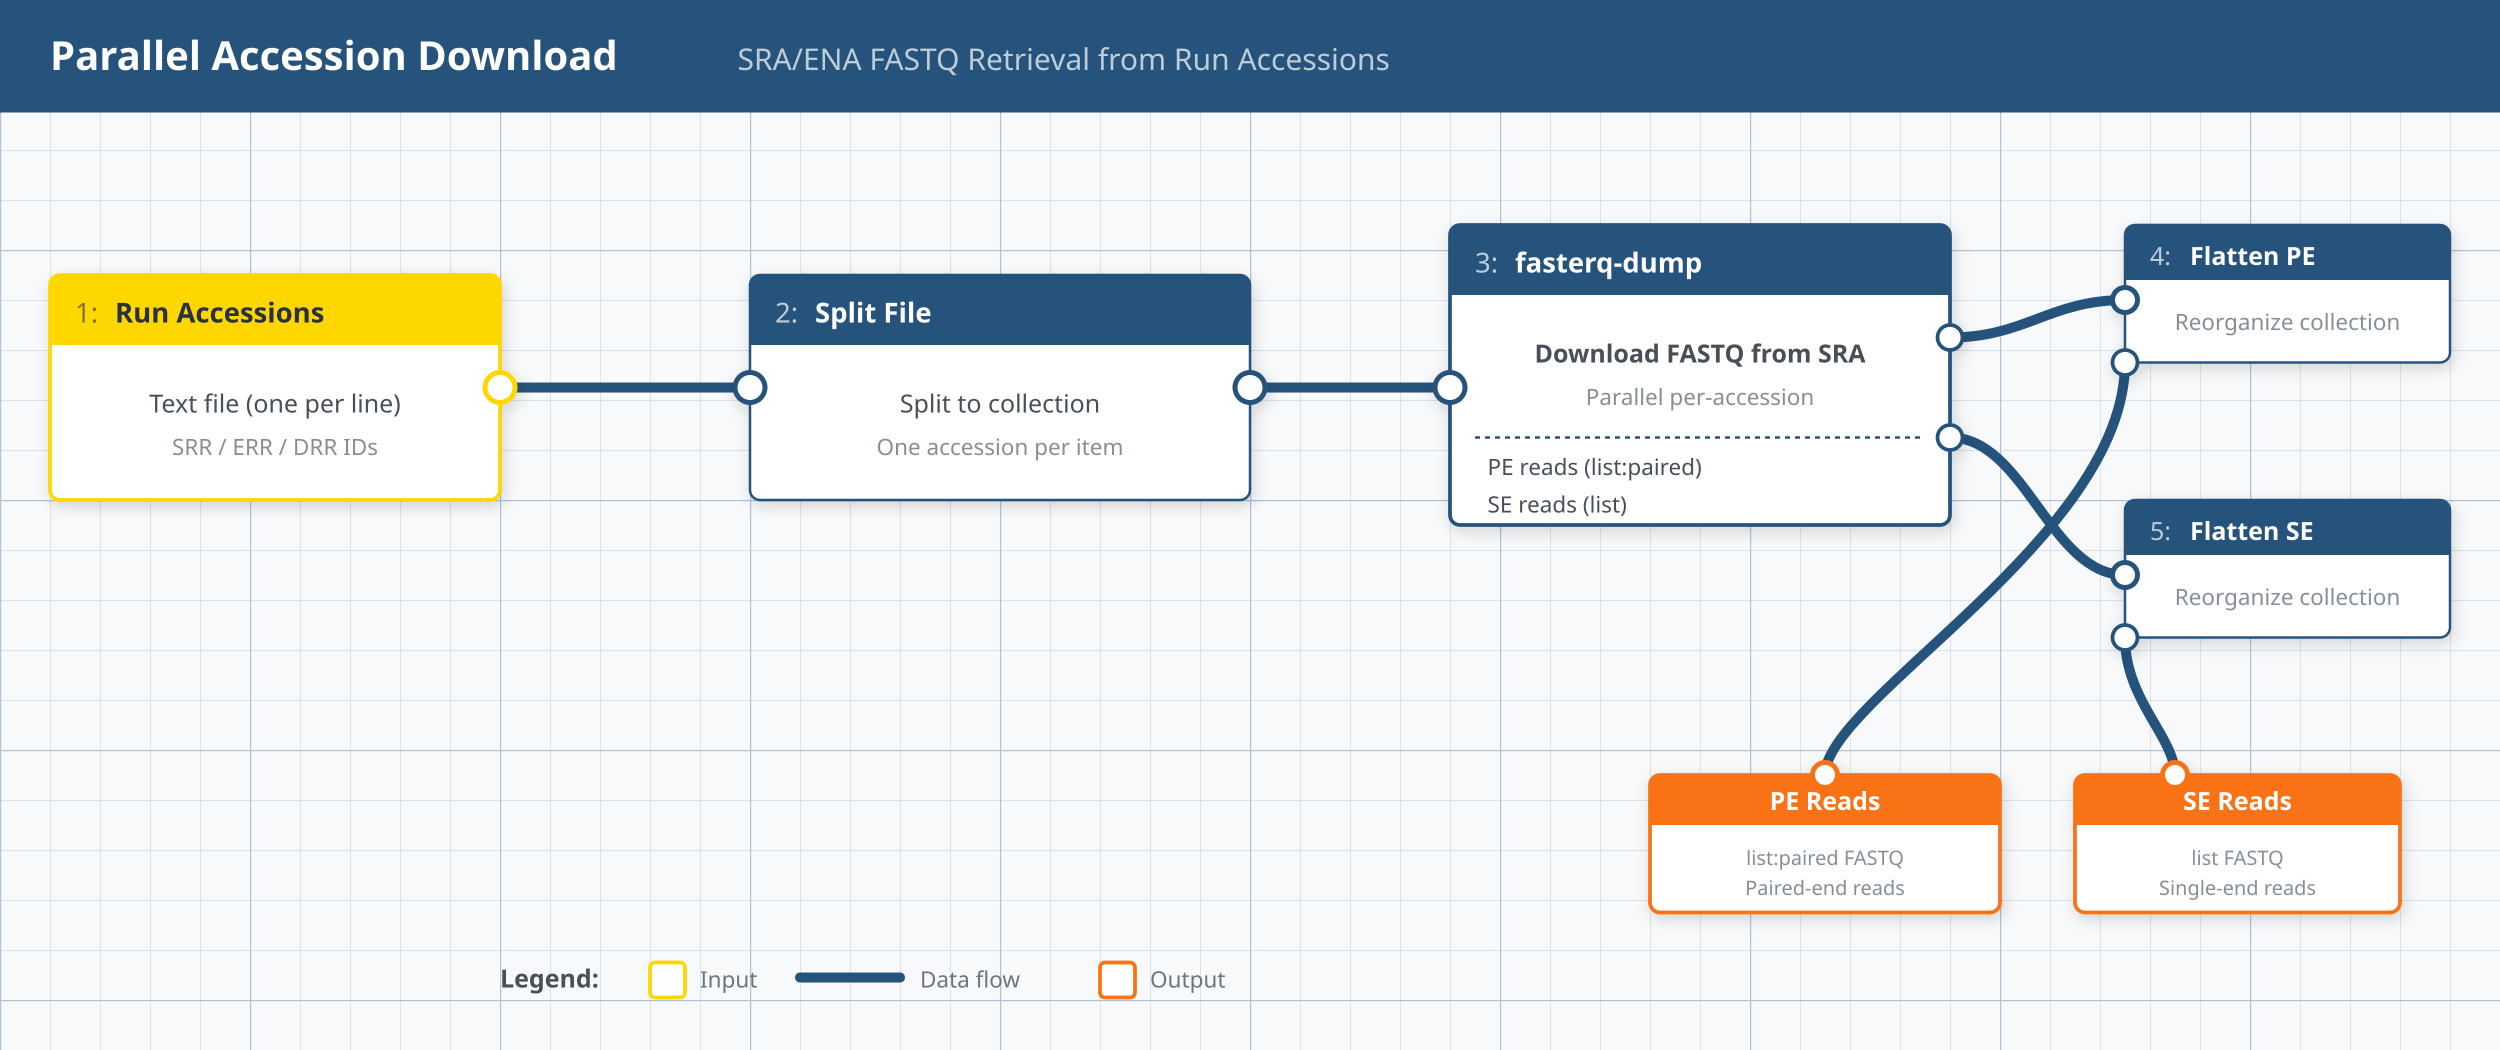
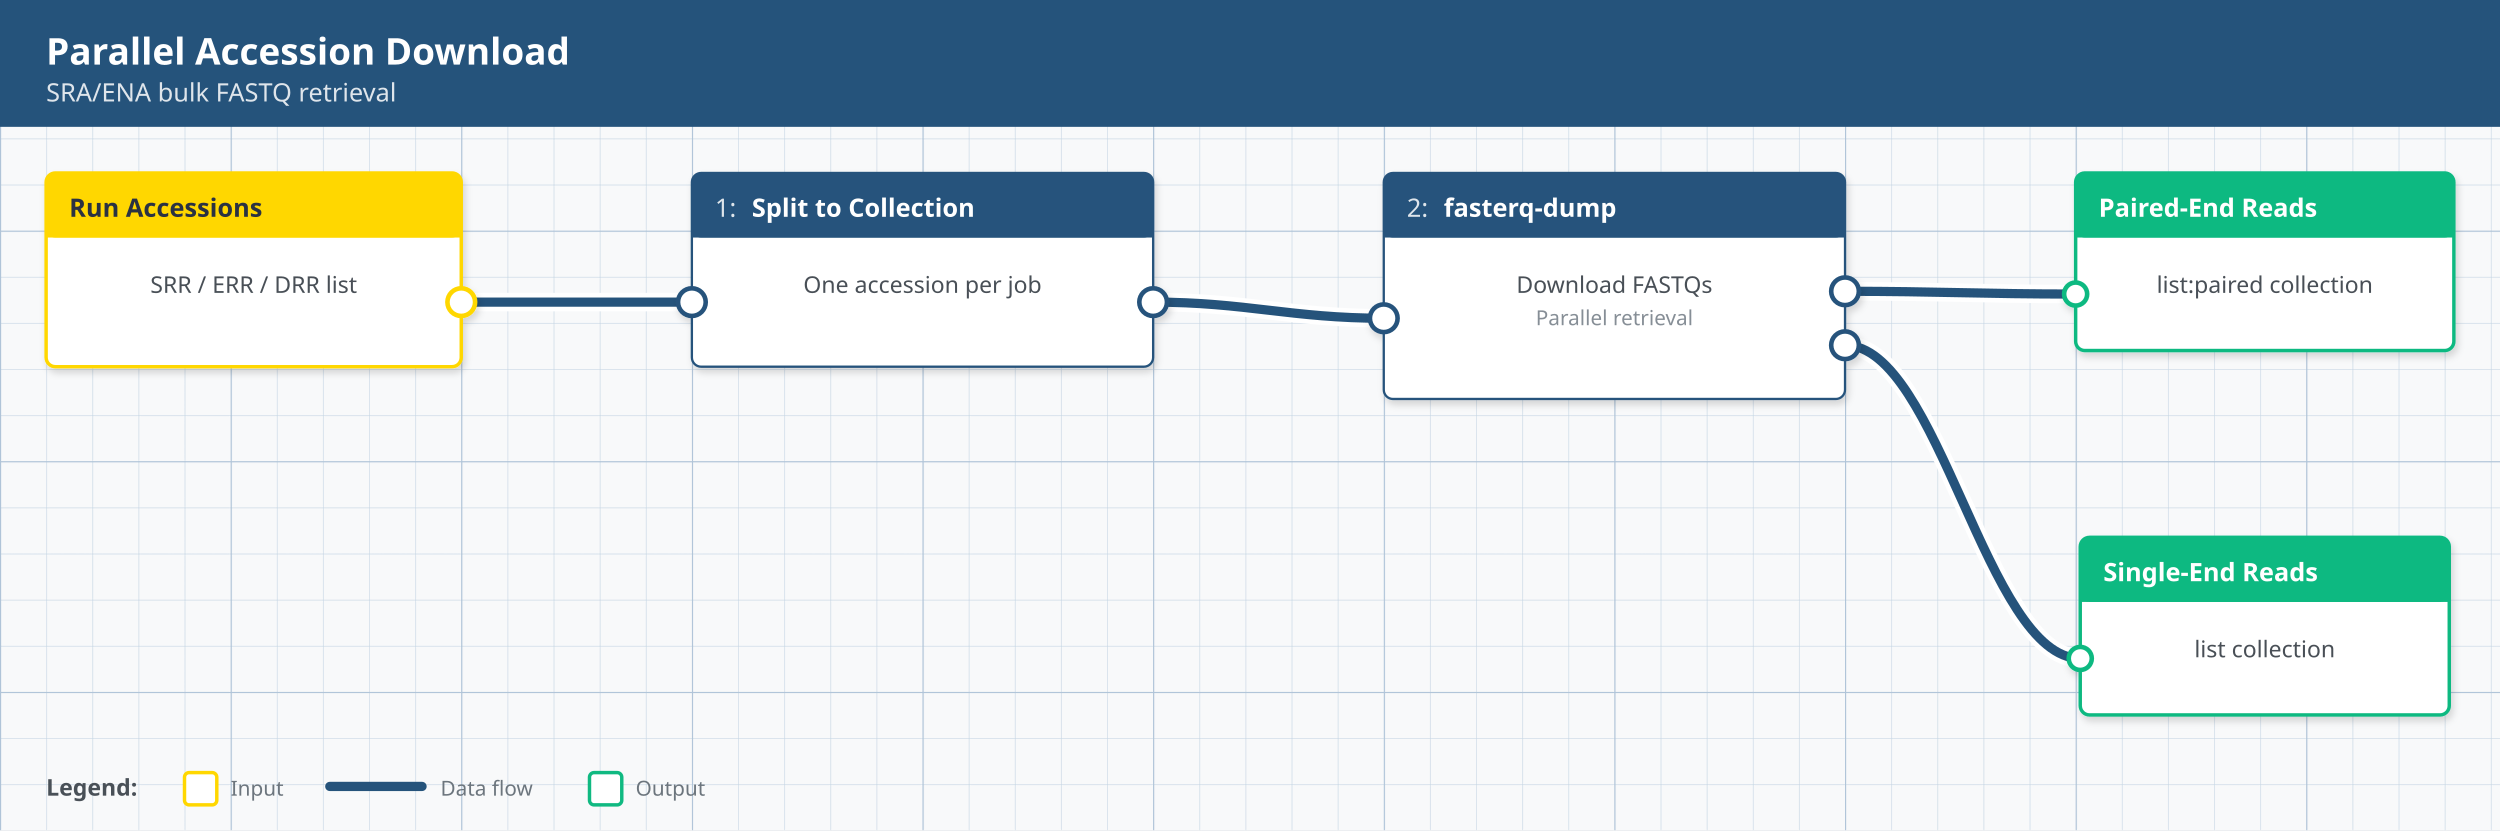
- <svg xmlns="http://www.w3.org/2000/svg" viewBox="0 0 1000 420" role="img" aria-label="Parallel accession download workflow diagram">
+ <svg xmlns="http://www.w3.org/2000/svg" viewBox="0 0 1084 360" aria-label="Parallel Accession Download" role="img">
  <defs>
-     <pattern id="grid" width="20" height="20" patternUnits="userSpaceOnUse">
+     <pattern id="wd-grid" width="20" height="20" patternUnits="userSpaceOnUse">
      <path d="M 20 0 L 0 0 0 20" fill="none" stroke="#c5d5e4" stroke-width="0.5" />
    </pattern>
-     <pattern id="grid-major" width="100" height="100" patternUnits="userSpaceOnUse">
-       <rect width="100" height="100" fill="url(#grid)" />
+     <pattern id="wd-grid-major" width="100" height="100" patternUnits="userSpaceOnUse">
+       <rect width="100" height="100" fill="url(#wd-grid)" />
      <path d="M 100 0 L 0 0 0 100" fill="none" stroke="#b0c4d8" stroke-width="1" />
    </pattern>
-     <style>
-       .connection { stroke: #25537b; stroke-width: 4; fill: none; stroke-linecap: round; }
-       .connection-qc { stroke: #25537b; stroke-width: 3; fill: none; stroke-linecap: round; stroke-dasharray: 5 3; }
-       .connection-secondary { stroke: #25537b; stroke-width: 3; fill: none; stroke-linecap: round; }
-       .node-card { filter: drop-shadow(1px 2px 3px rgba(0,0,0,0.15)); }
-     </style>
+     <filter id="wd-shadow" x="-5%" y="-5%" width="115%" height="115%">
+       <feDropShadow dx="1" dy="2" stdDeviation="1.5" flood-opacity="0.15" />
+     </filter>
  </defs>
-   <rect width="1000" height="420" fill="#f8f9fa" />
-   <rect width="1000" height="420" fill="url(#grid-major)" />
-   <rect x="0" y="0" width="1000" height="45" fill="#25537b" />
+   <rect width="1084" height="360" fill="#f8f9fa" />
+   <rect width="1084" height="360" fill="url(#wd-grid-major)" />
+   <rect x="0" y="0" width="1084" height="55" fill="#25537b" />
  <text x="20" y="28" font-family="system-ui, sans-serif" font-size="16" font-weight="600" fill="white">Parallel Accession Download</text>
-   <text x="295" y="28" font-family="system-ui, sans-serif" font-size="12" fill="rgba(255,255,255,0.7)">SRA/ENA FASTQ Retrieval from Run Accessions</text>
-   <path class="connection" d="M 200 155 C 250 155, 260 155, 300 155" />
-   <path class="connection" d="M 500 155 C 540 155, 550 155, 580 155" />
-   <path class="connection" d="M 780 135 C 810 135, 820 120, 850 120" />
-   <path class="connection" d="M 780 175 C 810 175, 820 230, 850 230" />
-   <path class="connection" d="M 850 145 C 850 215, 730 280, 730 310" />
-   <path class="connection" d="M 850 255 C 850 280, 870 295, 870 310" />
-   <g class="node-card" transform="translate(20, 110)">
-     <rect width="180" height="90" rx="4" fill="white" stroke="#ffd700" stroke-width="1.5" />
-     <rect width="180" height="28" rx="4" fill="#ffd700" />
-     <rect x="0" y="24" width="180" height="4" fill="#ffd700" />
-     <text x="10" y="19" font-family="system-ui, sans-serif" font-size="11" fill="rgba(44,49,67,0.6)">1:</text>
-     <text x="26" y="19" font-family="system-ui, sans-serif" font-size="11" font-weight="600" fill="#2C3143">Run Accessions</text>
-     <text x="90" y="55" text-anchor="middle" font-family="system-ui, sans-serif" font-size="10" fill="#495057">Text file (one per line)</text>
-     <text x="90" y="72" text-anchor="middle" font-family="system-ui, sans-serif" font-size="9" fill="#868e96">SRR / ERR / DRR IDs</text>
-     <circle cx="180" cy="45" r="6" fill="white" stroke="#ffd700" stroke-width="2" />
+   <text x="20" y="44" font-family="system-ui, sans-serif" font-size="11" fill="rgba(255,255,255,0.85)">SRA/ENA bulk FASTQ retrieval</text>
+   <path d="M 200.0 131.0 C 240.0 131.0, 260.0 131.0, 300.0 131.0" stroke="white" fill="none" stroke-linecap="round" stroke-width="8" />
+   <path d="M 500.0 131.0 C 540.0 131.0, 560.0 138.0, 600.0 138.0" stroke="white" fill="none" stroke-linecap="round" stroke-width="8" />
+   <path d="M 800.0 126.3 C 840.0 126.3, 860.0 127.5, 900.0 127.5" stroke="white" fill="none" stroke-linecap="round" stroke-width="8" />
+   <path d="M 800.0 149.7 C 840.8 149.7, 861.2 285.5, 902.0 285.5" stroke="white" fill="none" stroke-linecap="round" stroke-width="8" />
+   <path d="M 200.0 131.0 C 240.0 131.0, 260.0 131.0, 300.0 131.0" stroke="#25537b" fill="none" stroke-linecap="round" stroke-width="4" />
+   <path d="M 500.0 131.0 C 540.0 131.0, 560.0 138.0, 600.0 138.0" stroke="#25537b" fill="none" stroke-linecap="round" stroke-width="4" />
+   <path d="M 800.0 126.3 C 840.0 126.3, 860.0 127.5, 900.0 127.5" stroke="#25537b" fill="none" stroke-linecap="round" stroke-width="4" />
+   <path d="M 800.0 149.7 C 840.8 149.7, 861.2 285.5, 902.0 285.5" stroke="#25537b" fill="none" stroke-linecap="round" stroke-width="4" />
+   <g filter="url(#wd-shadow)" transform="translate(20.0, 75.0)">
+     <rect width="180.0" height="84.0" rx="4" fill="white" stroke="#ffd700" stroke-width="1.5" />
+     <rect width="180.0" height="28" rx="4" fill="#ffd700" />
+     <rect x="0" y="24" width="180.0" height="4" fill="#ffd700" />
+     <text x="10" y="19" font-family="system-ui, sans-serif" font-size="11" font-weight="600" fill="#2C3143">Run Accessions</text>
+     <text x="90.0" y="52" text-anchor="middle" font-family="system-ui, sans-serif" font-size="10" fill="#495057">SRR / ERR / DRR list</text>
+     <circle cx="180.0" cy="56.0" r="6" fill="white" stroke="#ffd700" stroke-width="2" />
  </g>
-   <g class="node-card" transform="translate(300, 110)">
-     <rect width="200" height="90" rx="4" fill="white" stroke="#25537b" stroke-width="1" />
-     <rect width="200" height="28" rx="4" fill="#25537b" />
-     <rect x="0" y="24" width="200" height="4" fill="#25537b" />
-     <text x="10" y="19" font-family="system-ui, sans-serif" font-size="11" fill="rgba(255,255,255,0.7)">2:</text>
-     <text x="26" y="19" font-family="system-ui, sans-serif" font-size="11" font-weight="600" fill="white">Split File</text>
-     <text x="100" y="55" text-anchor="middle" font-family="system-ui, sans-serif" font-size="10" fill="#495057">Split to collection</text>
-     <text x="100" y="72" text-anchor="middle" font-family="system-ui, sans-serif" font-size="9" fill="#868e96">One accession per item</text>
-     <circle cx="0" cy="45" r="6" fill="white" stroke="#25537b" stroke-width="2" />
-     <circle cx="200" cy="45" r="6" fill="white" stroke="#25537b" stroke-width="2" />
+   <g filter="url(#wd-shadow)" transform="translate(300.0, 75.0)">
+     <rect width="200.0" height="84.0" rx="4" fill="white" stroke="#25537b" stroke-width="1" />
+     <rect width="200.0" height="28" rx="4" fill="#25537b" />
+     <rect x="0" y="24" width="200.0" height="4" fill="#25537b" />
+     <text x="10" y="19" font-family="system-ui, sans-serif" font-size="11" font-weight="500" fill="rgba(255,255,255,0.85)">1:</text>
+     <text x="26" y="19" font-family="system-ui, sans-serif" font-size="11" font-weight="600" fill="white">Split to Collection</text>
+     <text x="100.0" y="52" text-anchor="middle" font-family="system-ui, sans-serif" font-size="10" fill="#495057">One accession per job</text>
+     <circle cx="0.0" cy="56.0" r="6" fill="white" stroke="#25537b" stroke-width="2" />
+     <circle cx="200.0" cy="56.0" r="6" fill="white" stroke="#25537b" stroke-width="2" />
  </g>
-   <g class="node-card" transform="translate(580, 90)">
-     <rect width="200" height="120" rx="4" fill="white" stroke="#25537b" stroke-width="1.5" />
-     <rect width="200" height="28" rx="4" fill="#25537b" />
-     <rect x="0" y="24" width="200" height="4" fill="#25537b" />
-     <text x="10" y="19" font-family="system-ui, sans-serif" font-size="11" fill="rgba(255,255,255,0.7)">3:</text>
-     <text x="26" y="19" font-family="system-ui, sans-serif" font-size="11" font-weight="700" fill="white">fasterq-dump</text>
-     <text x="100" y="55" text-anchor="middle" font-family="system-ui, sans-serif" font-size="10" font-weight="600" fill="#495057">Download FASTQ from SRA</text>
-     <text x="100" y="72" text-anchor="middle" font-family="system-ui, sans-serif" font-size="9" fill="#868e96">Parallel per-accession</text>
-     <line x1="10" y1="85" x2="190" y2="85" stroke="#25537b" stroke-width="1" stroke-dasharray="2 2" />
-     <text x="15" y="100" font-family="system-ui, sans-serif" font-size="9" fill="#495057">PE reads (list:paired)</text>
-     <text x="15" y="115" font-family="system-ui, sans-serif" font-size="9" fill="#495057">SE reads (list)</text>
-     <circle cx="0" cy="65" r="6" fill="white" stroke="#25537b" stroke-width="2" />
-     <circle cx="200" cy="45" r="5" fill="white" stroke="#25537b" stroke-width="1.5" />
-     <circle cx="200" cy="85" r="5" fill="white" stroke="#25537b" stroke-width="1.5" />
+   <g filter="url(#wd-shadow)" transform="translate(600.0, 75.0)">
+     <rect width="200.0" height="98.0" rx="4" fill="white" stroke="#25537b" stroke-width="1" />
+     <rect width="200.0" height="28" rx="4" fill="#25537b" />
+     <rect x="0" y="24" width="200.0" height="4" fill="#25537b" />
+     <text x="10" y="19" font-family="system-ui, sans-serif" font-size="11" font-weight="500" fill="rgba(255,255,255,0.85)">2:</text>
+     <text x="26" y="19" font-family="system-ui, sans-serif" font-size="11" font-weight="600" fill="white">fasterq-dump</text>
+     <text x="100.0" y="52" text-anchor="middle" font-family="system-ui, sans-serif" font-size="10" fill="#495057">Download FASTQs</text>
+     <text x="100.0" y="66" text-anchor="middle" font-family="system-ui, sans-serif" font-size="9" fill="#868e96">Parallel retrieval</text>
+     <circle cx="0.0" cy="63.0" r="6" fill="white" stroke="#25537b" stroke-width="2" />
+     <circle cx="200.0" cy="51.3" r="6" fill="white" stroke="#25537b" stroke-width="2" />
+     <circle cx="200.0" cy="74.7" r="6" fill="white" stroke="#25537b" stroke-width="2" />
  </g>
-   <g class="node-card" transform="translate(850, 90)">
-     <rect width="130" height="55" rx="4" fill="white" stroke="#25537b" stroke-width="1" />
-     <rect width="130" height="22" rx="4" fill="#25537b" />
-     <rect x="0" y="18" width="130" height="4" fill="#25537b" />
-     <text x="10" y="16" font-family="system-ui, sans-serif" font-size="10" fill="rgba(255,255,255,0.7)">4:</text>
-     <text x="26" y="16" font-family="system-ui, sans-serif" font-size="10" font-weight="600" fill="white">Flatten PE</text>
-     <text x="65" y="42" text-anchor="middle" font-family="system-ui, sans-serif" font-size="9" fill="#868e96">Reorganize collection</text>
-     <circle cx="0" cy="30" r="5" fill="white" stroke="#25537b" stroke-width="2" />
-     <circle cx="0" cy="55" r="5" fill="white" stroke="#25537b" stroke-width="1.5" />
+   <g filter="url(#wd-shadow)" transform="translate(900.0, 75.0)">
+     <rect width="164.0" height="77.0" rx="4" fill="white" stroke="#10b981" stroke-width="1.5" />
+     <rect width="164.0" height="28" rx="4" fill="#10b981" />
+     <rect x="0" y="24" width="164.0" height="4" fill="#10b981" />
+     <text x="10" y="19" font-family="system-ui, sans-serif" font-size="11" font-weight="600" fill="white">Paired-End Reads</text>
+     <text x="82.0" y="52" text-anchor="middle" font-family="system-ui, sans-serif" font-size="10" fill="#495057">list:paired collection</text>
+     <circle cx="0.0" cy="52.5" r="5" fill="white" stroke="#10b981" stroke-width="2" />
  </g>
-   <g class="node-card" transform="translate(850, 200)">
-     <rect width="130" height="55" rx="4" fill="white" stroke="#25537b" stroke-width="1" />
-     <rect width="130" height="22" rx="4" fill="#25537b" />
-     <rect x="0" y="18" width="130" height="4" fill="#25537b" />
-     <text x="10" y="16" font-family="system-ui, sans-serif" font-size="10" fill="rgba(255,255,255,0.7)">5:</text>
-     <text x="26" y="16" font-family="system-ui, sans-serif" font-size="10" font-weight="600" fill="white">Flatten SE</text>
-     <text x="65" y="42" text-anchor="middle" font-family="system-ui, sans-serif" font-size="9" fill="#868e96">Reorganize collection</text>
-     <circle cx="0" cy="30" r="5" fill="white" stroke="#25537b" stroke-width="2" />
-     <circle cx="0" cy="55" r="5" fill="white" stroke="#25537b" stroke-width="1.5" />
+   <g filter="url(#wd-shadow)" transform="translate(902.0, 233.0)">
+     <rect width="160.0" height="77.0" rx="4" fill="white" stroke="#10b981" stroke-width="1.5" />
+     <rect width="160.0" height="28" rx="4" fill="#10b981" />
+     <rect x="0" y="24" width="160.0" height="4" fill="#10b981" />
+     <text x="10" y="19" font-family="system-ui, sans-serif" font-size="11" font-weight="600" fill="white">Single-End Reads</text>
+     <text x="80.0" y="52" text-anchor="middle" font-family="system-ui, sans-serif" font-size="10" fill="#495057">list collection</text>
+     <circle cx="0.0" cy="52.5" r="5" fill="white" stroke="#10b981" stroke-width="2" />
  </g>
-   <g class="node-card" transform="translate(660, 310)">
-     <rect width="140" height="55" rx="4" fill="white" stroke="#f97316" stroke-width="1.5" />
-     <rect width="140" height="20" rx="4" fill="#f97316" />
-     <rect x="0" y="16" width="140" height="4" fill="#f97316" />
-     <text x="70" y="14" text-anchor="middle" font-family="system-ui, sans-serif" font-size="10" font-weight="600" fill="white">PE Reads</text>
-     <text x="70" y="36" text-anchor="middle" font-family="system-ui, sans-serif" font-size="8" fill="#868e96">list:paired FASTQ</text>
-     <text x="70" y="48" text-anchor="middle" font-family="system-ui, sans-serif" font-size="8" fill="#868e96">Paired-end reads</text>
-     <circle cx="70" cy="0" r="5" fill="white" stroke="#f97316" stroke-width="2" />
-   </g>
-   <g class="node-card" transform="translate(830, 310)">
-     <rect width="130" height="55" rx="4" fill="white" stroke="#f97316" stroke-width="1.5" />
-     <rect width="130" height="20" rx="4" fill="#f97316" />
-     <rect x="0" y="16" width="130" height="4" fill="#f97316" />
-     <text x="65" y="14" text-anchor="middle" font-family="system-ui, sans-serif" font-size="10" font-weight="600" fill="white">SE Reads</text>
-     <text x="65" y="36" text-anchor="middle" font-family="system-ui, sans-serif" font-size="8" fill="#868e96">list FASTQ</text>
-     <text x="65" y="48" text-anchor="middle" font-family="system-ui, sans-serif" font-size="8" fill="#868e96">Single-end reads</text>
-     <circle cx="40" cy="0" r="5" fill="white" stroke="#f97316" stroke-width="2" />
-   </g>
-   <g transform="translate(200, 395)">
+   <g transform="translate(20, 345)">
    <text x="0" y="0" font-family="system-ui, sans-serif" font-size="10" font-weight="600" fill="#495057">Legend:</text>
    <rect x="60" y="-10" width="14" height="14" rx="2" fill="white" stroke="#ffd700" stroke-width="1.5" />
    <text x="80" y="0" font-family="system-ui, sans-serif" font-size="9" fill="#6c757d">Input</text>
-     <line x1="120" y1="-4" x2="160" y2="-4" stroke="#25537b" stroke-width="4" stroke-linecap="round" />
-     <text x="168" y="0" font-family="system-ui, sans-serif" font-size="9" fill="#6c757d">Data flow</text>
-     <rect x="240" y="-10" width="14" height="14" rx="2" fill="white" stroke="#f97316" stroke-width="1.5" />
-     <text x="260" y="0" font-family="system-ui, sans-serif" font-size="9" fill="#6c757d">Output</text>
+     <line x1="123.0" y1="-4" x2="163.0" y2="-4" stroke="#25537b" stroke-width="4" stroke-linecap="round" />
+     <text x="171.0" y="0" font-family="system-ui, sans-serif" font-size="9" fill="#6c757d">Data flow</text>
+     <rect x="235.6" y="-10" width="14" height="14" rx="2" fill="white" stroke="#10b981" stroke-width="1.5" />
+     <text x="255.6" y="0" font-family="system-ui, sans-serif" font-size="9" fill="#6c757d">Output</text>
  </g>
</svg>
